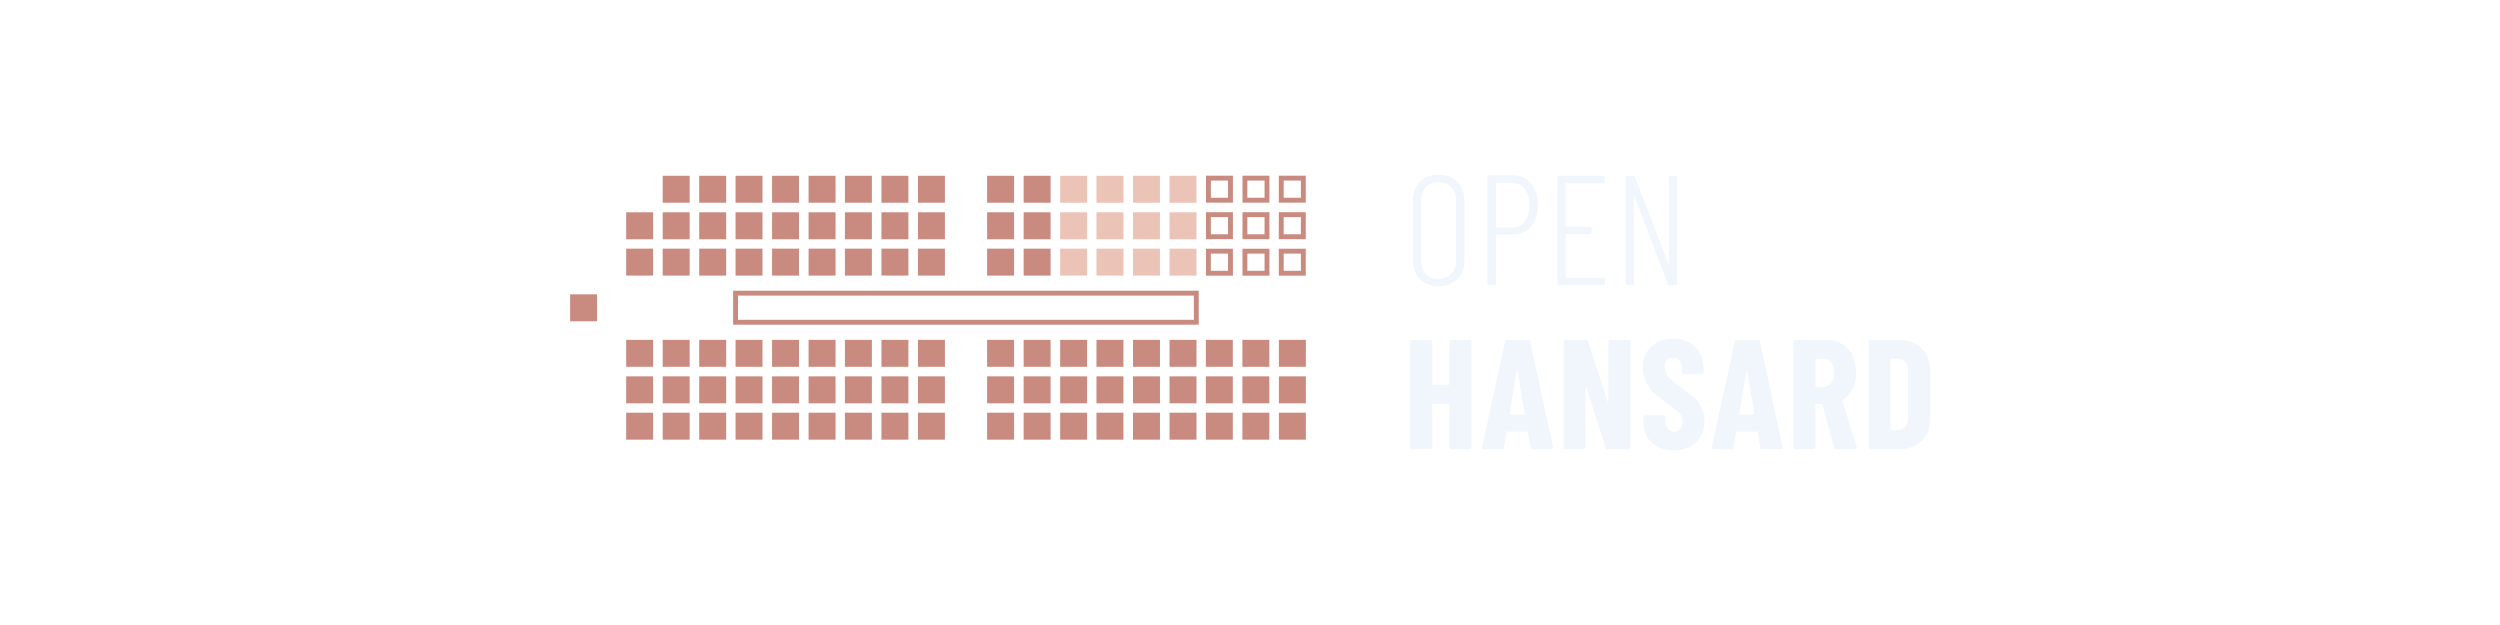
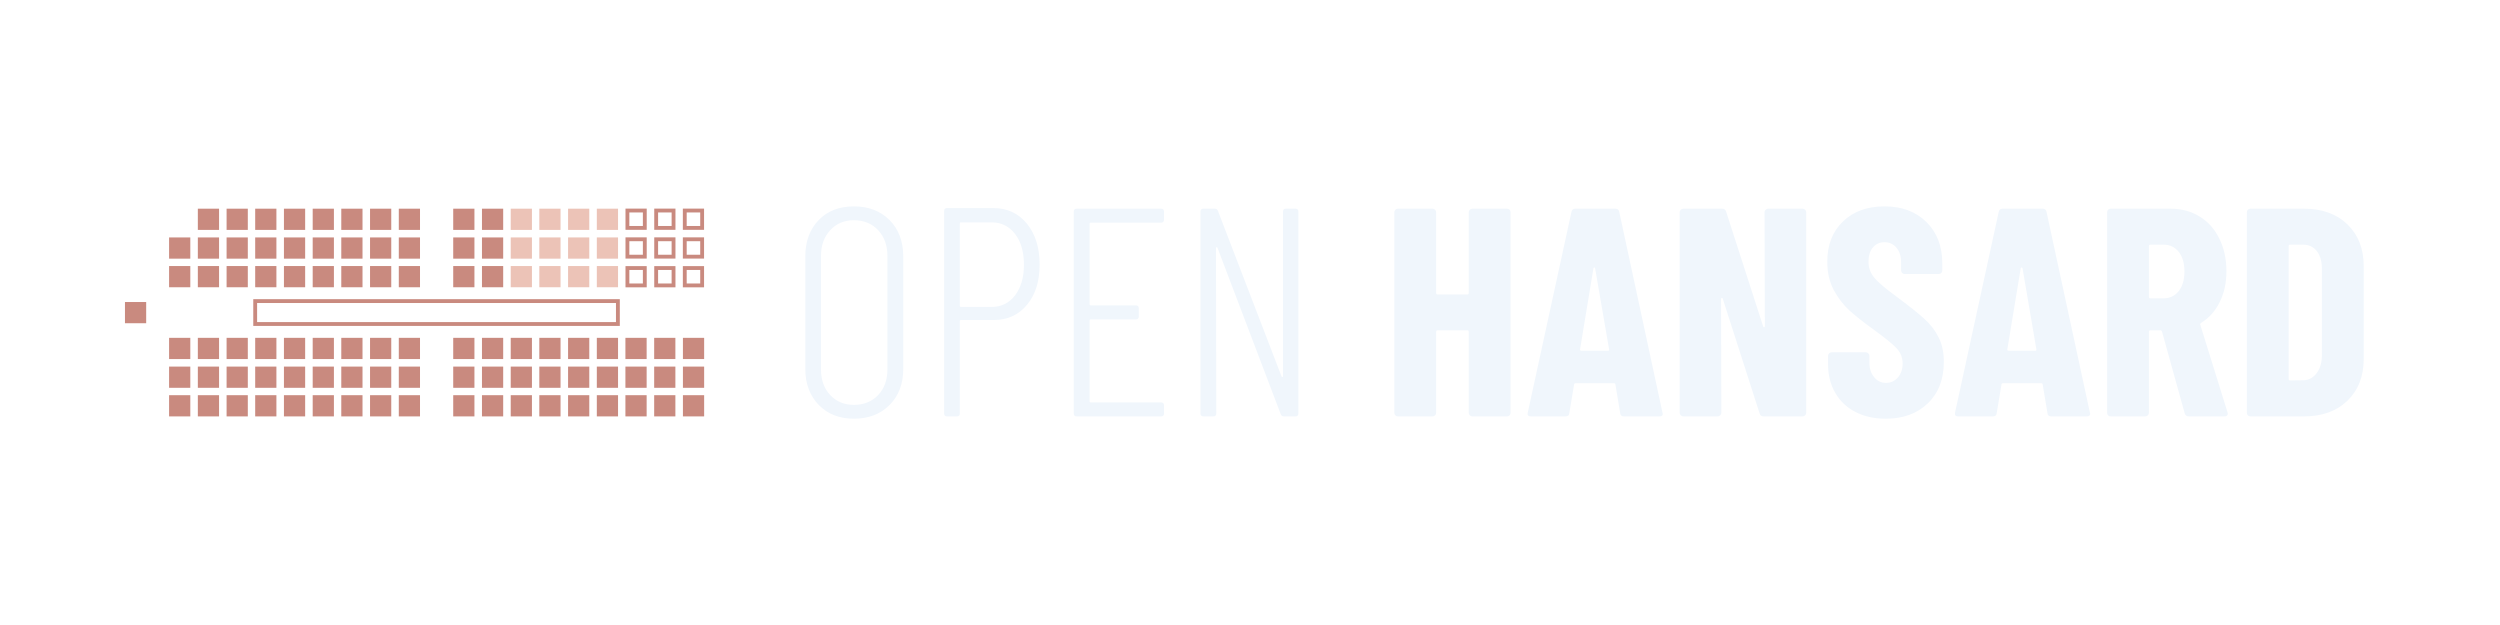
<svg xmlns="http://www.w3.org/2000/svg" width="1280" height="320" viewBox="0 0 1280 320" role="img" aria-label="Open Hansard">
-   <g transform="translate(227.9 0)">
+   <g transform="translate(13.6 36.0) scale(0.7872)">
    <path fill="#c98a7f" d="M92.7 174h13.8v13.8h-13.8zM92.7 192.7h13.8v13.8h-13.8zM92.7 211.3h13.8v13.8h-13.8zM111.4 174h13.8v13.8h-13.8zM111.4 192.7h13.8v13.8h-13.8zM111.4 211.3h13.8v13.8h-13.8zM130.1 174h13.8v13.8h-13.8zM130.1 192.7h13.8v13.8h-13.8zM130.1 211.3h13.8v13.8h-13.8zM148.7 174h13.8v13.8h-13.8zM148.7 192.7h13.8v13.8h-13.8zM148.7 211.3h13.8v13.8h-13.8zM167.4 174h13.8v13.8h-13.8zM167.4 192.7h13.8v13.8h-13.8zM167.4 211.3h13.8v13.8h-13.8zM186.1 174h13.8v13.8h-13.8zM186.1 192.7h13.8v13.8h-13.8zM186.1 211.3h13.8v13.8h-13.8zM204.7 174h13.8v13.8h-13.8zM204.7 192.7h13.8v13.8h-13.8zM204.7 211.3h13.8v13.8h-13.8zM223.4 174h13.8v13.8h-13.8zM223.4 192.7h13.8v13.8h-13.8zM223.4 211.3h13.8v13.8h-13.8zM242.1 174h13.8v13.8h-13.8zM242.1 192.7h13.8v13.8h-13.8zM242.1 211.3h13.8v13.8h-13.8zM277.5 174h13.8v13.8h-13.8zM277.5 192.7h13.8v13.8h-13.8zM277.5 211.3h13.8v13.8h-13.8zM296.2 174h13.8v13.8h-13.8zM296.2 192.7h13.8v13.8h-13.8zM296.2 211.3h13.8v13.8h-13.8zM314.9 174h13.8v13.8h-13.8zM314.9 192.7h13.8v13.8h-13.8zM314.9 211.3h13.8v13.8h-13.8zM333.5 174h13.8v13.8h-13.8zM333.5 192.7h13.8v13.8h-13.8zM333.5 211.3h13.8v13.8h-13.8zM352.2 174h13.8v13.8h-13.8zM352.2 192.7h13.8v13.8h-13.8zM352.2 211.3h13.8v13.8h-13.8zM370.9 174h13.8v13.8h-13.8zM370.9 192.7h13.8v13.8h-13.8zM370.9 211.3h13.8v13.8h-13.8zM389.5 174h13.8v13.8h-13.8zM389.5 192.7h13.8v13.8h-13.8zM389.5 211.3h13.8v13.8h-13.8zM408.2 174h13.8v13.8h-13.8zM408.2 192.7h13.8v13.8h-13.8zM408.2 211.3h13.8v13.8h-13.8zM426.9 174h13.8v13.8h-13.8zM426.9 192.7h13.8v13.8h-13.8zM426.9 211.3h13.8v13.8h-13.8zM296.2 127.3h13.8v13.8h-13.8zM296.2 108.7h13.8v13.8h-13.8zM296.2 90h13.8v13.8h-13.8zM277.5 127.3h13.8v13.8h-13.8zM277.5 108.7h13.8v13.8h-13.8zM277.5 90h13.8v13.8h-13.8zM242.1 127.3h13.8v13.8h-13.8zM242.1 108.7h13.8v13.8h-13.8zM242.1 90h13.8v13.8h-13.8zM223.4 127.3h13.8v13.8h-13.8zM223.4 108.7h13.8v13.8h-13.8zM223.4 90h13.8v13.8h-13.8zM204.7 127.3h13.8v13.8h-13.8zM204.7 108.7h13.8v13.8h-13.8zM204.7 90h13.8v13.8h-13.8zM186.1 127.3h13.8v13.8h-13.8zM186.1 108.7h13.8v13.8h-13.8zM186.1 90h13.8v13.8h-13.8zM167.4 127.3h13.8v13.8h-13.8zM167.4 108.7h13.8v13.8h-13.8zM167.4 90h13.8v13.8h-13.8zM148.7 127.3h13.8v13.8h-13.8zM148.7 108.7h13.8v13.8h-13.8zM148.7 90h13.8v13.8h-13.8zM130.1 127.3h13.8v13.8h-13.8zM130.1 108.7h13.8v13.8h-13.8zM130.1 90h13.8v13.8h-13.8zM111.4 127.3h13.8v13.8h-13.8zM111.4 108.7h13.8v13.8h-13.8zM111.4 90h13.8v13.8h-13.8zM92.7 127.3h13.8v13.8h-13.8zM92.7 108.7h13.8v13.8h-13.8zM64 150.7h13.8v13.8h-13.8z" />
    <path fill="#ecc3b7" d="M370.9 127.3h13.8v13.8h-13.8zM370.9 108.7h13.8v13.8h-13.8zM370.9 90h13.8v13.8h-13.8zM352.2 127.3h13.8v13.8h-13.8zM352.2 108.7h13.8v13.8h-13.8zM352.2 90h13.8v13.8h-13.8zM333.5 127.3h13.8v13.8h-13.8zM333.5 108.7h13.8v13.8h-13.8zM333.5 90h13.8v13.8h-13.8zM314.9 127.3h13.8v13.8h-13.8zM314.9 108.7h13.8v13.8h-13.8zM314.9 90h13.8v13.8h-13.8z" />
    <path fill="none" stroke="#c98a7f" stroke-width="2.5" d="M428.1 128.6h11.3v11.3h-11.3zM428.1 109.9h11.3v11.3h-11.3zM428.1 91.2h11.3v11.3h-11.3zM409.5 128.6h11.3v11.3h-11.3zM409.5 109.9h11.3v11.3h-11.3zM409.5 91.2h11.3v11.3h-11.3zM390.8 128.6h11.3v11.3h-11.3zM390.8 109.9h11.3v11.3h-11.3zM390.8 91.2h11.3v11.3h-11.3z" />
    <rect x="148.7" y="150.1" width="235.9" height="14.9" fill="none" stroke="#c98a7f" stroke-width="2.5" />
-     <path fill="#f0f6fc" d="M495.5 133.2V102.9Q495.5 96.8 499.1 93.1Q502.7 89.4 508.6 89.4Q514.5 89.4 518.2 93.1Q521.9 96.8 521.9 102.9V133.2Q521.9 139.2 518.2 142.9Q514.5 146.6 508.6 146.6Q502.8 146.6 499.1 142.9Q495.5 139.2 495.5 133.2ZM517.6 133.4V102.7Q517.6 98.5 515.1 95.8Q512.6 93.1 508.6 93.1Q504.7 93.1 502.2 95.8Q499.7 98.5 499.7 102.7V133.4Q499.7 137.6 502.2 140.2Q504.7 142.9 508.6 142.9Q512.6 142.9 515.1 140.2Q517.6 137.6 517.6 133.4ZM559.5 105Q559.5 111.8 556.1 115.9Q552.7 120 547.2 120H538.3Q538 120 538 120.3V145.2Q538 146 537.2 146H534.5Q533.7 146 533.7 145.2V90.6Q533.7 89.8 534.5 89.8H547Q552.6 89.8 556 94Q559.5 98.2 559.5 105ZM555.2 105.1Q555.2 99.9 552.8 96.8Q550.4 93.7 546.5 93.7H538.3Q538 93.7 538 94V116.2Q538 116.5 538.3 116.5H546.5Q550.4 116.5 552.8 113.4Q555.2 110.2 555.2 105.1ZM593 93.8H574Q573.7 93.8 573.7 94.1V115.8Q573.7 116.1 574 116.1H586.2Q587 116.1 587 116.9V119Q587 119.8 586.2 119.8H574Q573.7 119.8 573.7 120.2V141.9Q573.7 142.2 574 142.2H593Q593.8 142.2 593.8 143V145.2Q593.8 146 593 146H570.3Q569.5 146 569.5 145.2V90.8Q569.5 90 570.3 90H593Q593.8 90 593.8 90.8V93Q593.8 93.8 593 93.8ZM627.5 90H630Q630.8 90 630.8 90.8V145.2Q630.8 146 630 146H626.9Q626.3 146 626 145.4L609 100.6Q608.9 100.3 608.8 100.4Q608.6 100.4 608.6 100.6L608.7 145.2Q608.7 146 607.9 146H605.2Q604.4 146 604.4 145.2V90.8Q604.4 90 605.2 90H608.3Q608.9 90 609.2 90.6L626.3 135.2Q626.4 135.4 626.5 135.4Q626.7 135.4 626.7 135.1V90.8Q626.7 90 627.5 90ZM515.2 174H524.5Q524.9 174 525.2 174.3Q525.5 174.6 525.5 175V229Q525.5 229.4 525.2 229.7Q524.9 230 524.5 230H515.2Q514.8 230 514.5 229.7Q514.2 229.4 514.2 229V207.2Q514.2 206.8 513.8 206.8H505.8Q505.4 206.8 505.4 207.2V229Q505.4 229.4 505.1 229.7Q504.8 230 504.4 230H495.1Q494.7 230 494.4 229.7Q494.1 229.4 494.1 229V175Q494.1 174.6 494.4 174.3Q494.7 174 495.1 174H504.4Q504.8 174 505.1 174.3Q505.4 174.6 505.4 175V196.7Q505.4 197.1 505.8 197.1H513.8Q514.2 197.1 514.2 196.7V175Q514.2 174.6 514.5 174.3Q514.8 174 515.2 174ZM555.8 229.1 554.5 221.4Q554.5 221 554 221H543.9Q543.4 221 543.4 221.4L542.1 229.1Q542 230 541.1 230H531.7Q530.7 230 530.9 229L542.7 174.9Q542.8 174 543.7 174H554.5Q555.4 174 555.6 174.9L567.2 229L567.3 229.3Q567.3 230 566.4 230H556.8Q555.9 230 555.8 229.1ZM545.3 212.3H552.5Q552.9 212.3 552.8 211.9L549.1 190.1Q549 189.8 548.8 189.8Q548.7 189.8 548.6 190.1L545 211.9Q545 212.3 545.3 212.3ZM596.5 174H605.8Q606.2 174 606.5 174.3Q606.8 174.6 606.8 175V229Q606.8 229.4 606.5 229.7Q606.2 230 605.8 230H595.2Q594.4 230 594.2 229.2L584.3 198.2Q584.2 198 584 198Q583.8 198.1 583.8 198.3L583.9 229Q583.9 229.4 583.6 229.7Q583.3 230 582.9 230H573.6Q573.2 230 573 229.7Q572.7 229.4 572.7 229V175Q572.7 174.6 573 174.3Q573.2 174 573.6 174H584.1Q584.9 174 585.2 174.8L595.2 205.8Q595.2 206 595.4 206Q595.6 205.9 595.6 205.7L595.6 175Q595.6 174.6 595.8 174.3Q596.1 174 596.5 174ZM613.5 216V213.7Q613.5 213.3 613.8 213Q614 212.7 614.4 212.7H623.6Q624 212.7 624.3 213Q624.6 213.3 624.6 213.7V215.4Q624.6 217.9 625.9 219.4Q627.2 221 629.1 221Q631 221 632.3 219.5Q633.6 218.1 633.6 215.8Q633.6 213.4 632 211.6Q630.4 209.9 625.7 206.6Q621.7 203.7 619.2 201.4Q616.8 199.2 615 195.9Q613.2 192.6 613.2 188.3Q613.2 181.5 617.5 177.4Q621.7 173.4 628.7 173.4Q635.7 173.4 640 177.6Q644.3 181.8 644.3 188.7V190.6Q644.3 191 644 191.3Q643.7 191.6 643.3 191.6H634.1Q633.7 191.6 633.4 191.3Q633.2 191 633.2 190.6V188.5Q633.2 186 631.9 184.5Q630.7 183 628.7 183Q626.8 183 625.6 184.4Q624.4 185.8 624.4 188.3Q624.4 190.7 625.9 192.6Q627.4 194.4 631.9 197.7Q636.8 201.4 639.4 203.6Q641.9 205.9 643.3 208.7Q644.7 211.4 644.7 215.3Q644.7 222.3 640.4 226.5Q636 230.6 629 230.6Q624.4 230.6 620.8 228.8Q617.3 227 615.4 223.6Q613.5 220.3 613.5 216ZM673.4 229.1 672.1 221.4Q672.1 221 671.6 221H661.5Q661 221 661 221.4L659.7 229.1Q659.6 230 658.7 230H649.3Q648.3 230 648.5 229L660.3 174.9Q660.4 174 661.3 174H672.1Q673 174 673.2 174.9L684.8 229L684.9 229.3Q684.9 230 684 230H674.4Q673.5 230 673.4 229.1ZM662.9 212.3H670.1Q670.5 212.3 670.4 211.9L666.7 190.1Q666.6 189.8 666.4 189.8Q666.3 189.8 666.2 190.1L662.6 211.9Q662.6 212.3 662.9 212.3ZM711.2 229.2 705.1 207.1Q704.9 206.8 704.7 206.8H702Q701.6 206.8 701.6 207.2V229Q701.6 229.4 701.3 229.7Q701 230 700.6 230H691.2Q690.8 230 690.6 229.7Q690.3 229.4 690.3 229V175Q690.3 174.6 690.6 174.3Q690.8 174 691.2 174H707.4Q711.8 174 715.2 176.1Q718.7 178.2 720.6 182.1Q722.4 185.9 722.4 190.9Q722.4 195.6 720.6 199.2Q718.8 202.8 715.6 204.8Q715.5 204.9 715.4 205Q715.3 205.1 715.4 205.3L722.8 228.9L722.8 229.2Q722.8 230 722 230H712.4Q711.5 230 711.2 229.2ZM701.6 184.1V197.8Q701.6 198.2 702 198.2H705.6Q708 198.2 709.6 196.2Q711.2 194.2 711.2 191Q711.2 187.6 709.6 185.6Q708 183.7 705.6 183.7H702Q701.6 183.7 701.6 184.1ZM728.8 229V175Q728.8 174.6 729 174.3Q729.3 174 729.7 174H744.2Q751.5 174 755.9 178.2Q760.3 182.5 760.3 189.5V214.5Q760.3 221.5 755.9 225.8Q751.5 230 744.2 230H729.7Q729.3 230 729 229.7Q728.8 229.4 728.8 229ZM740.4 220.3 744 220.2Q746.2 220.2 747.6 218.4Q748.9 216.6 749 213.8V190.2Q749 187.2 747.6 185.4Q746.3 183.7 744 183.7H740.4Q740 183.7 740 184.1V219.9Q740 220.3 740.4 220.3Z" />
+     <path fill="#f0f6fc" d="M506.5 194.2V121.1Q506.5 106.4 515.2 97.4Q523.8 88.5 538.1 88.5Q552.4 88.5 561.3 97.4Q570.2 106.4 570.2 121.1V194.2Q570.2 208.7 561.3 217.7Q552.4 226.6 538.1 226.6Q524 226.6 515.3 217.7Q506.5 208.7 506.5 194.2ZM559.9 194.6V120.7Q559.9 110.5 553.9 104Q547.8 97.5 538.1 97.5Q528.7 97.5 522.7 104Q516.7 110.5 516.7 120.7V194.6Q516.7 204.8 522.7 211.2Q528.7 217.6 538.1 217.6Q547.8 217.6 553.9 211.2Q559.9 204.8 559.9 194.6ZM658.9 126.3Q658.9 142.7 650.7 152.5Q642.5 162.4 629.2 162.4H607.8Q607 162.4 607 163.1V223.2Q607 225.1 605.1 225.1H598.7Q596.8 225.1 596.8 223.2V91.5Q596.8 89.6 598.7 89.6H628.8Q642.3 89.6 650.6 99.7Q658.9 109.9 658.9 126.3ZM648.7 126.5Q648.7 113.9 642.9 106.4Q637.1 98.9 627.7 98.9H607.8Q607 98.9 607 99.6V153.1Q607 153.9 607.8 153.9H627.7Q637.1 153.9 642.9 146.4Q648.7 138.8 648.7 126.5ZM737.9 99.1H692.1Q691.4 99.1 691.4 99.8V152.1Q691.4 152.9 692.1 152.9H721.5Q723.4 152.9 723.4 154.8V160.1Q723.4 162 721.5 162H692.1Q691.4 162 691.4 162.8V215.3Q691.4 216 692.1 216H737.9Q739.8 216 739.8 218V223.2Q739.8 225.1 737.9 225.1H683.1Q681.1 225.1 681.1 223.2V91.9Q681.1 90 683.1 90H737.9Q739.8 90 739.8 91.9V97.1Q739.8 99.1 737.9 99.1ZM819.1 90H825.3Q827.2 90 827.2 91.9V223.2Q827.2 225.1 825.3 225.1H817.8Q816.2 225.1 815.7 223.6L774.6 115.5Q774.4 114.9 774 115Q773.6 115.1 773.6 115.7L773.8 223.2Q773.8 225.1 771.8 225.1H765.5Q763.5 225.1 763.5 223.2V91.9Q763.5 90 765.5 90H772.8Q774.4 90 774.9 91.5L816.2 199Q816.4 199.6 816.8 199.5Q817.2 199.4 817.2 198.9V91.9Q817.2 90 819.1 90ZM940.3 90H962.9Q963.9 90 964.6 90.7Q965.2 91.4 965.2 92.3V222.8Q965.2 223.7 964.6 224.4Q963.9 225.1 962.9 225.1H940.3Q939.4 225.1 938.7 224.4Q938 223.7 938 222.8V170.1Q938 169.1 937.1 169.1H917.8Q916.8 169.1 916.8 170.1V222.8Q916.8 223.7 916.1 224.4Q915.4 225.1 914.5 225.1H891.9Q890.9 225.1 890.3 224.4Q889.6 223.7 889.6 222.8V92.3Q889.6 91.4 890.3 90.7Q890.9 90 891.9 90H914.5Q915.4 90 916.1 90.7Q916.8 91.4 916.8 92.3V144.8Q916.8 145.8 917.8 145.8H937.1Q938 145.8 938 144.8V92.3Q938 91.4 938.7 90.7Q939.4 90 940.3 90ZM1036.5 223 1033.4 204.4Q1033.4 203.5 1032.2 203.5H1007.7Q1006.5 203.5 1006.5 204.4L1003.4 223Q1003.3 225.1 1000.9 225.1H978.4Q975.8 225.1 976.4 222.6L1004.8 92.1Q1005.2 90 1007.3 90H1033.4Q1035.5 90 1035.9 92.1L1064 222.6L1064.2 223.4Q1064.2 225.1 1062.1 225.1H1039Q1036.6 225.1 1036.5 223ZM1011.2 182.4H1028.5Q1029.5 182.4 1029.3 181.5L1020.2 128.8Q1020 128.2 1019.7 128.2Q1019.3 128.2 1019.1 128.8L1010.4 181.5Q1010.4 182.4 1011.2 182.4ZM1132.8 90H1155.1Q1156.1 90 1156.8 90.7Q1157.5 91.4 1157.5 92.3V222.8Q1157.5 223.7 1156.8 224.4Q1156.1 225.1 1155.1 225.1H1129.7Q1127.7 225.1 1127.2 223.2L1103.2 148.5Q1103 147.9 1102.6 148Q1102.1 148.1 1102.1 148.7L1102.3 222.8Q1102.3 223.7 1101.6 224.4Q1100.9 225.1 1099.9 225.1H1077.6Q1076.6 225.1 1075.9 224.4Q1075.2 223.7 1075.2 222.8V92.3Q1075.2 91.4 1075.9 90.7Q1076.6 90 1077.6 90H1102.8Q1104.8 90 1105.4 91.9L1129.5 166.6Q1129.7 167.2 1130.2 167.1Q1130.6 167 1130.6 166.4L1130.4 92.3Q1130.4 91.4 1131.1 90.7Q1131.8 90 1132.8 90ZM1171.7 191.3V185.7Q1171.7 184.8 1172.4 184.1Q1173.1 183.4 1174.1 183.4H1196.3Q1197.2 183.4 1197.9 184.1Q1198.6 184.8 1198.6 185.7V190Q1198.6 196 1201.7 199.6Q1204.7 203.3 1209.4 203.3Q1214 203.3 1217.1 199.8Q1220.2 196.3 1220.2 190.7Q1220.2 185 1216.3 180.8Q1212.5 176.7 1201.3 168.6Q1191.6 161.6 1185.6 156.2Q1179.7 150.8 1175.4 142.9Q1171.2 135 1171.2 124.5Q1171.2 108.1 1181.4 98.3Q1191.6 88.5 1208.4 88.5Q1225.4 88.5 1235.7 98.7Q1246 108.9 1246 125.5V130.1Q1246 131.1 1245.4 131.8Q1244.7 132.5 1243.7 132.5H1221.5Q1220.6 132.5 1219.9 131.8Q1219.2 131.1 1219.2 130.1V124.9Q1219.2 118.9 1216.2 115.4Q1213.2 111.8 1208.4 111.8Q1203.8 111.8 1200.9 115.2Q1198 118.6 1198 124.5Q1198 130.3 1201.7 134.8Q1205.3 139.2 1216.1 147.1Q1228.1 156 1234.2 161.5Q1240.3 167 1243.6 173.7Q1247 180.3 1247 189.6Q1247 206.6 1236.6 216.6Q1226.2 226.6 1209.2 226.6Q1198 226.6 1189.5 222.2Q1181 217.8 1176.4 209.8Q1171.7 201.7 1171.7 191.3ZM1314.4 223 1311.3 204.4Q1311.3 203.5 1310.1 203.5H1285.6Q1284.5 203.5 1284.5 204.4L1281.4 223Q1281.2 225.1 1278.9 225.1H1256.3Q1253.8 225.1 1254.3 222.6L1282.7 92.1Q1283.1 90 1285.2 90H1311.3Q1313.4 90 1313.8 92.1L1342 222.6L1342.2 223.4Q1342.2 225.1 1340 225.1H1316.9Q1314.6 225.1 1314.4 223ZM1289.1 182.4H1306.5Q1307.4 182.4 1307.2 181.5L1298.2 128.8Q1298 128.2 1297.6 128.2Q1297.2 128.2 1297 128.8L1288.3 181.5Q1288.3 182.4 1289.1 182.4ZM1403.7 223.2 1388.9 169.9Q1388.5 169.1 1387.9 169.1H1381.3Q1380.4 169.1 1380.4 170.1V222.8Q1380.4 223.7 1379.7 224.4Q1379 225.1 1378.1 225.1H1355.5Q1354.5 225.1 1353.8 224.4Q1353.2 223.7 1353.2 222.8V92.3Q1353.2 91.4 1353.8 90.7Q1354.5 90 1355.5 90H1394.5Q1405.1 90 1413.4 95.1Q1421.7 100.2 1426.2 109.5Q1430.8 118.8 1430.8 130.7Q1430.8 142.1 1426.4 150.8Q1422.1 159.5 1414.3 164.3Q1414 164.5 1413.8 164.8Q1413.6 165.1 1413.8 165.5L1431.5 222.4L1431.7 223.2Q1431.7 225.1 1429.6 225.1H1406.4Q1404.3 225.1 1403.7 223.2ZM1380.4 114.3V147.3Q1380.4 148.3 1381.3 148.3H1390Q1396 148.3 1399.8 143.6Q1403.5 138.8 1403.5 130.9Q1403.5 122.8 1399.8 118.1Q1396 113.4 1390 113.4H1381.3Q1380.4 113.4 1380.4 114.3ZM1444.1 222.8V92.3Q1444.1 91.4 1444.7 90.7Q1445.4 90 1446.4 90H1481.3Q1498.9 90 1509.5 100.2Q1520.1 110.5 1520.1 127.4V187.7Q1520.1 204.6 1509.5 214.9Q1498.9 225.1 1481.3 225.1H1446.4Q1445.4 225.1 1444.7 224.4Q1444.1 223.7 1444.1 222.8ZM1472.2 201.7 1480.9 201.6Q1486.1 201.4 1489.4 197.1Q1492.7 192.9 1492.9 185.9V129.2Q1492.9 121.8 1489.6 117.6Q1486.3 113.4 1480.7 113.4H1472.2Q1471.3 113.4 1471.3 114.3V200.8Q1471.3 201.7 1472.2 201.7Z" />
  </g>
</svg>
